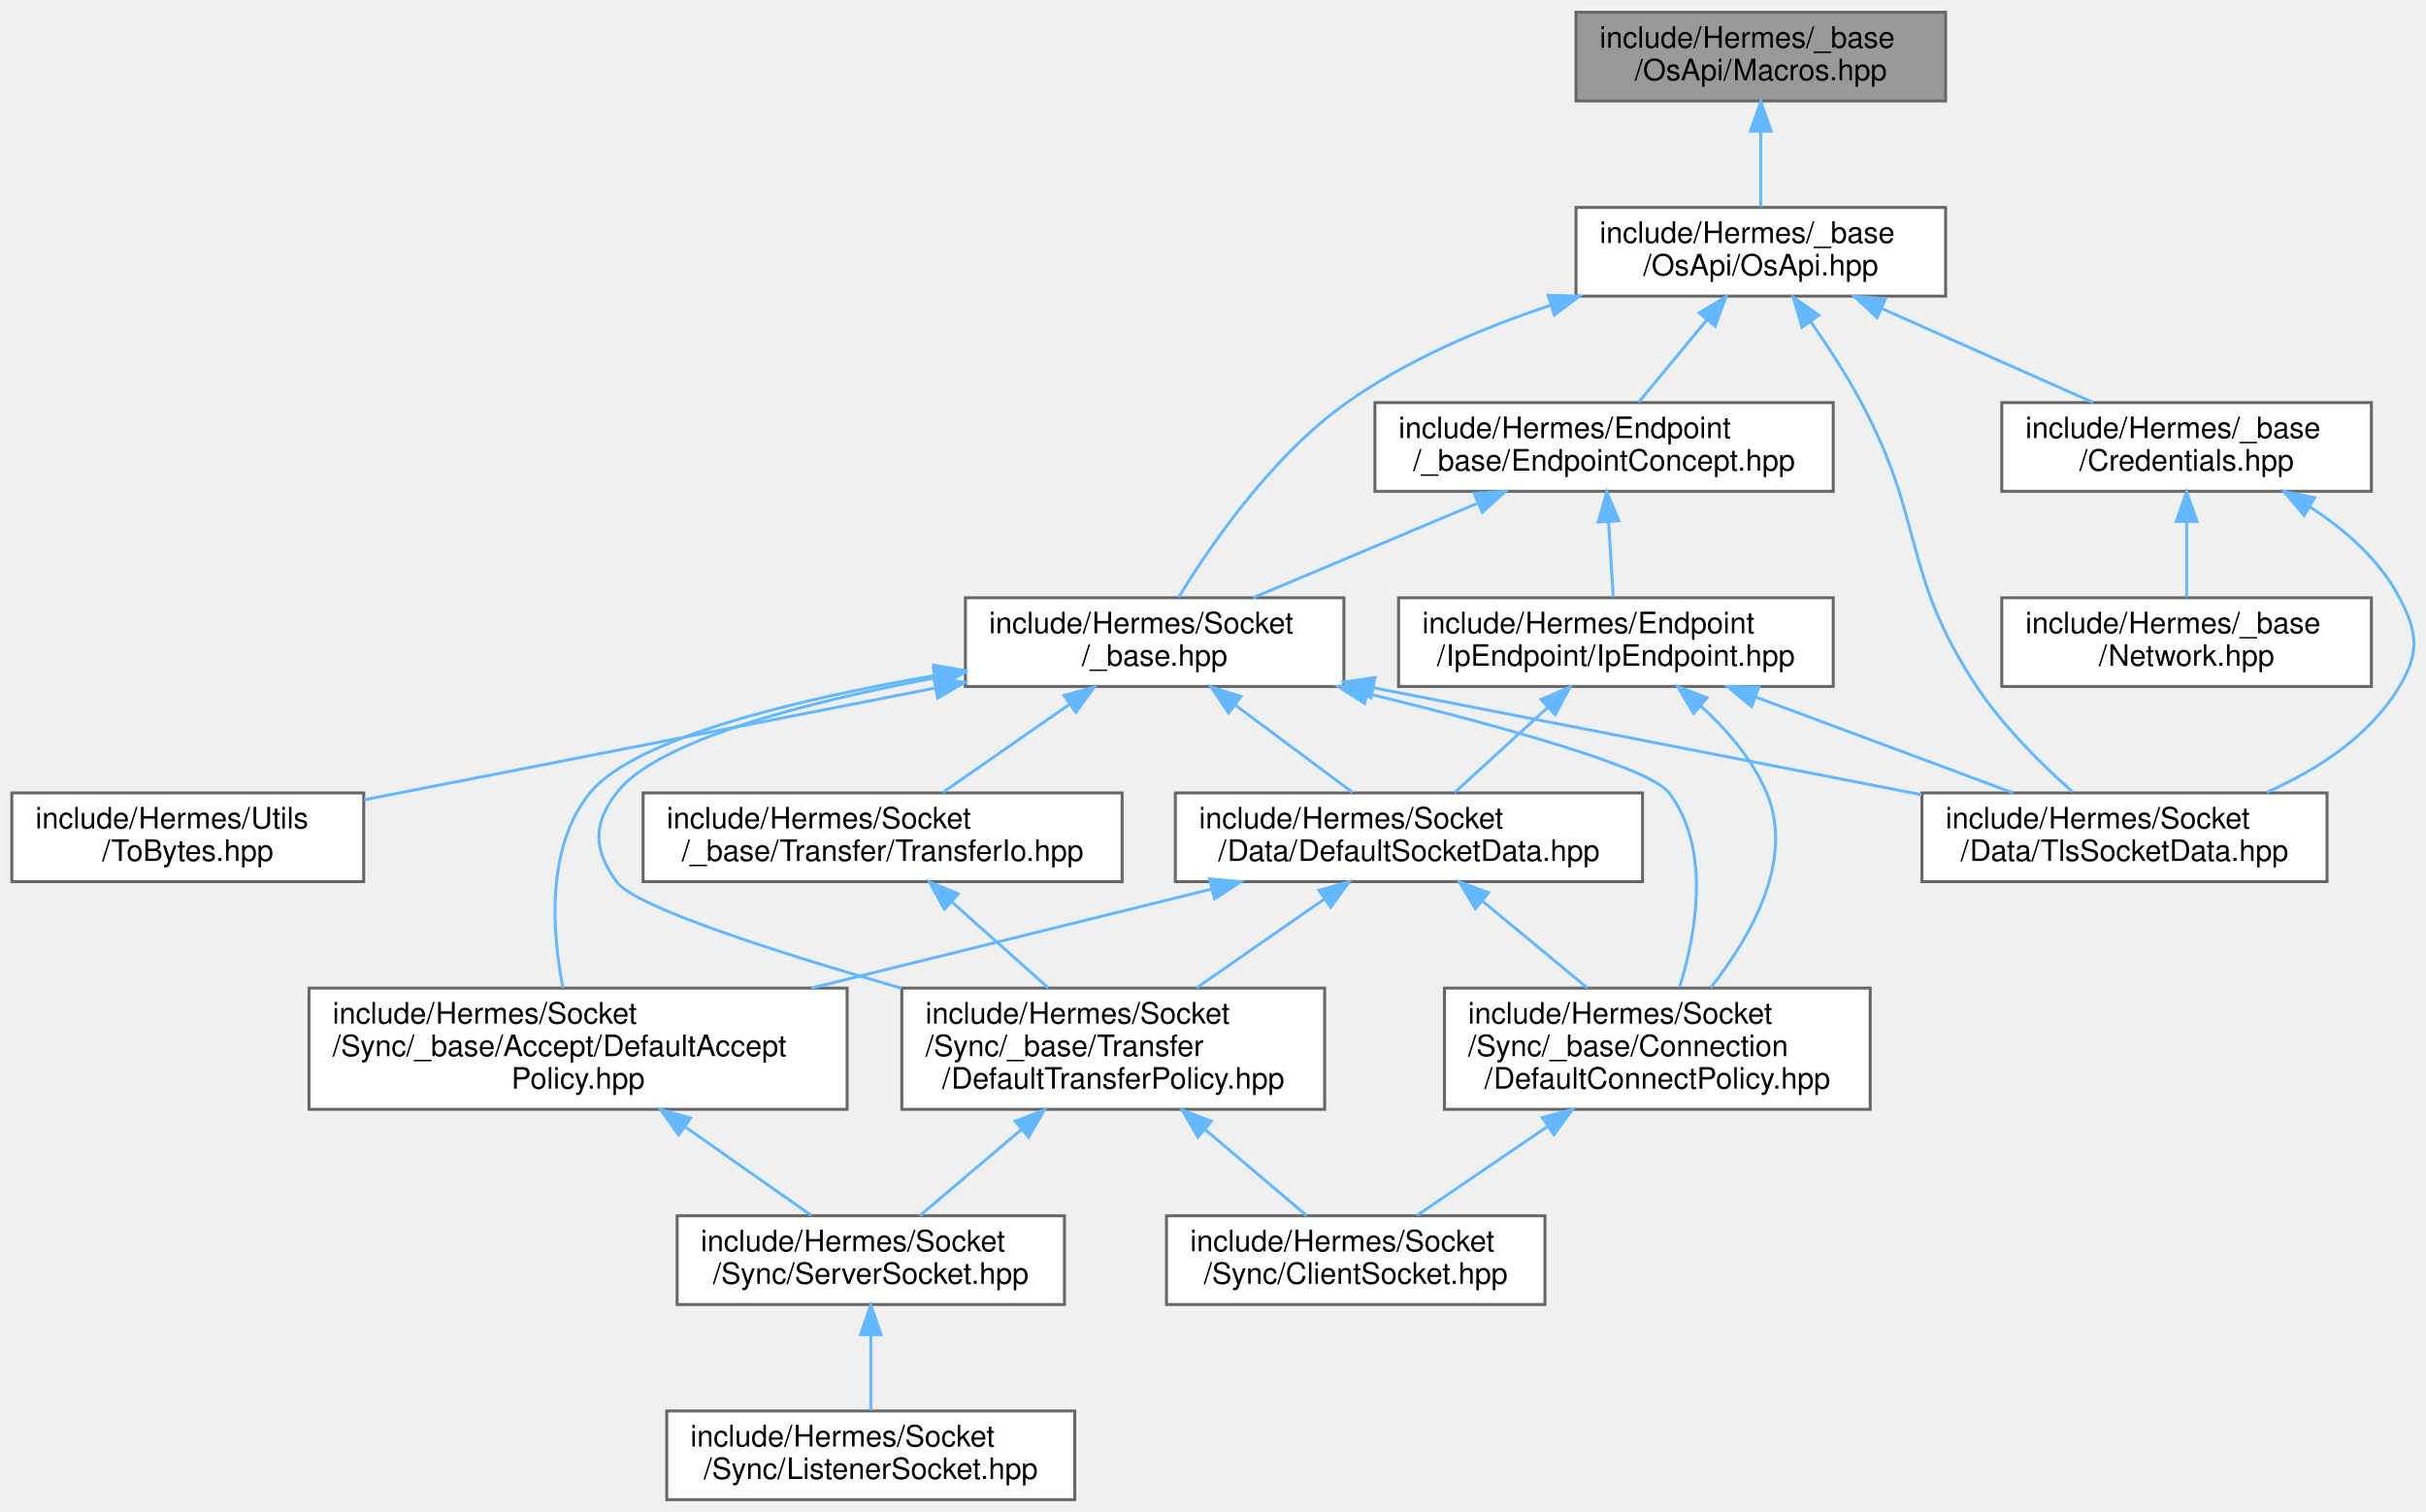
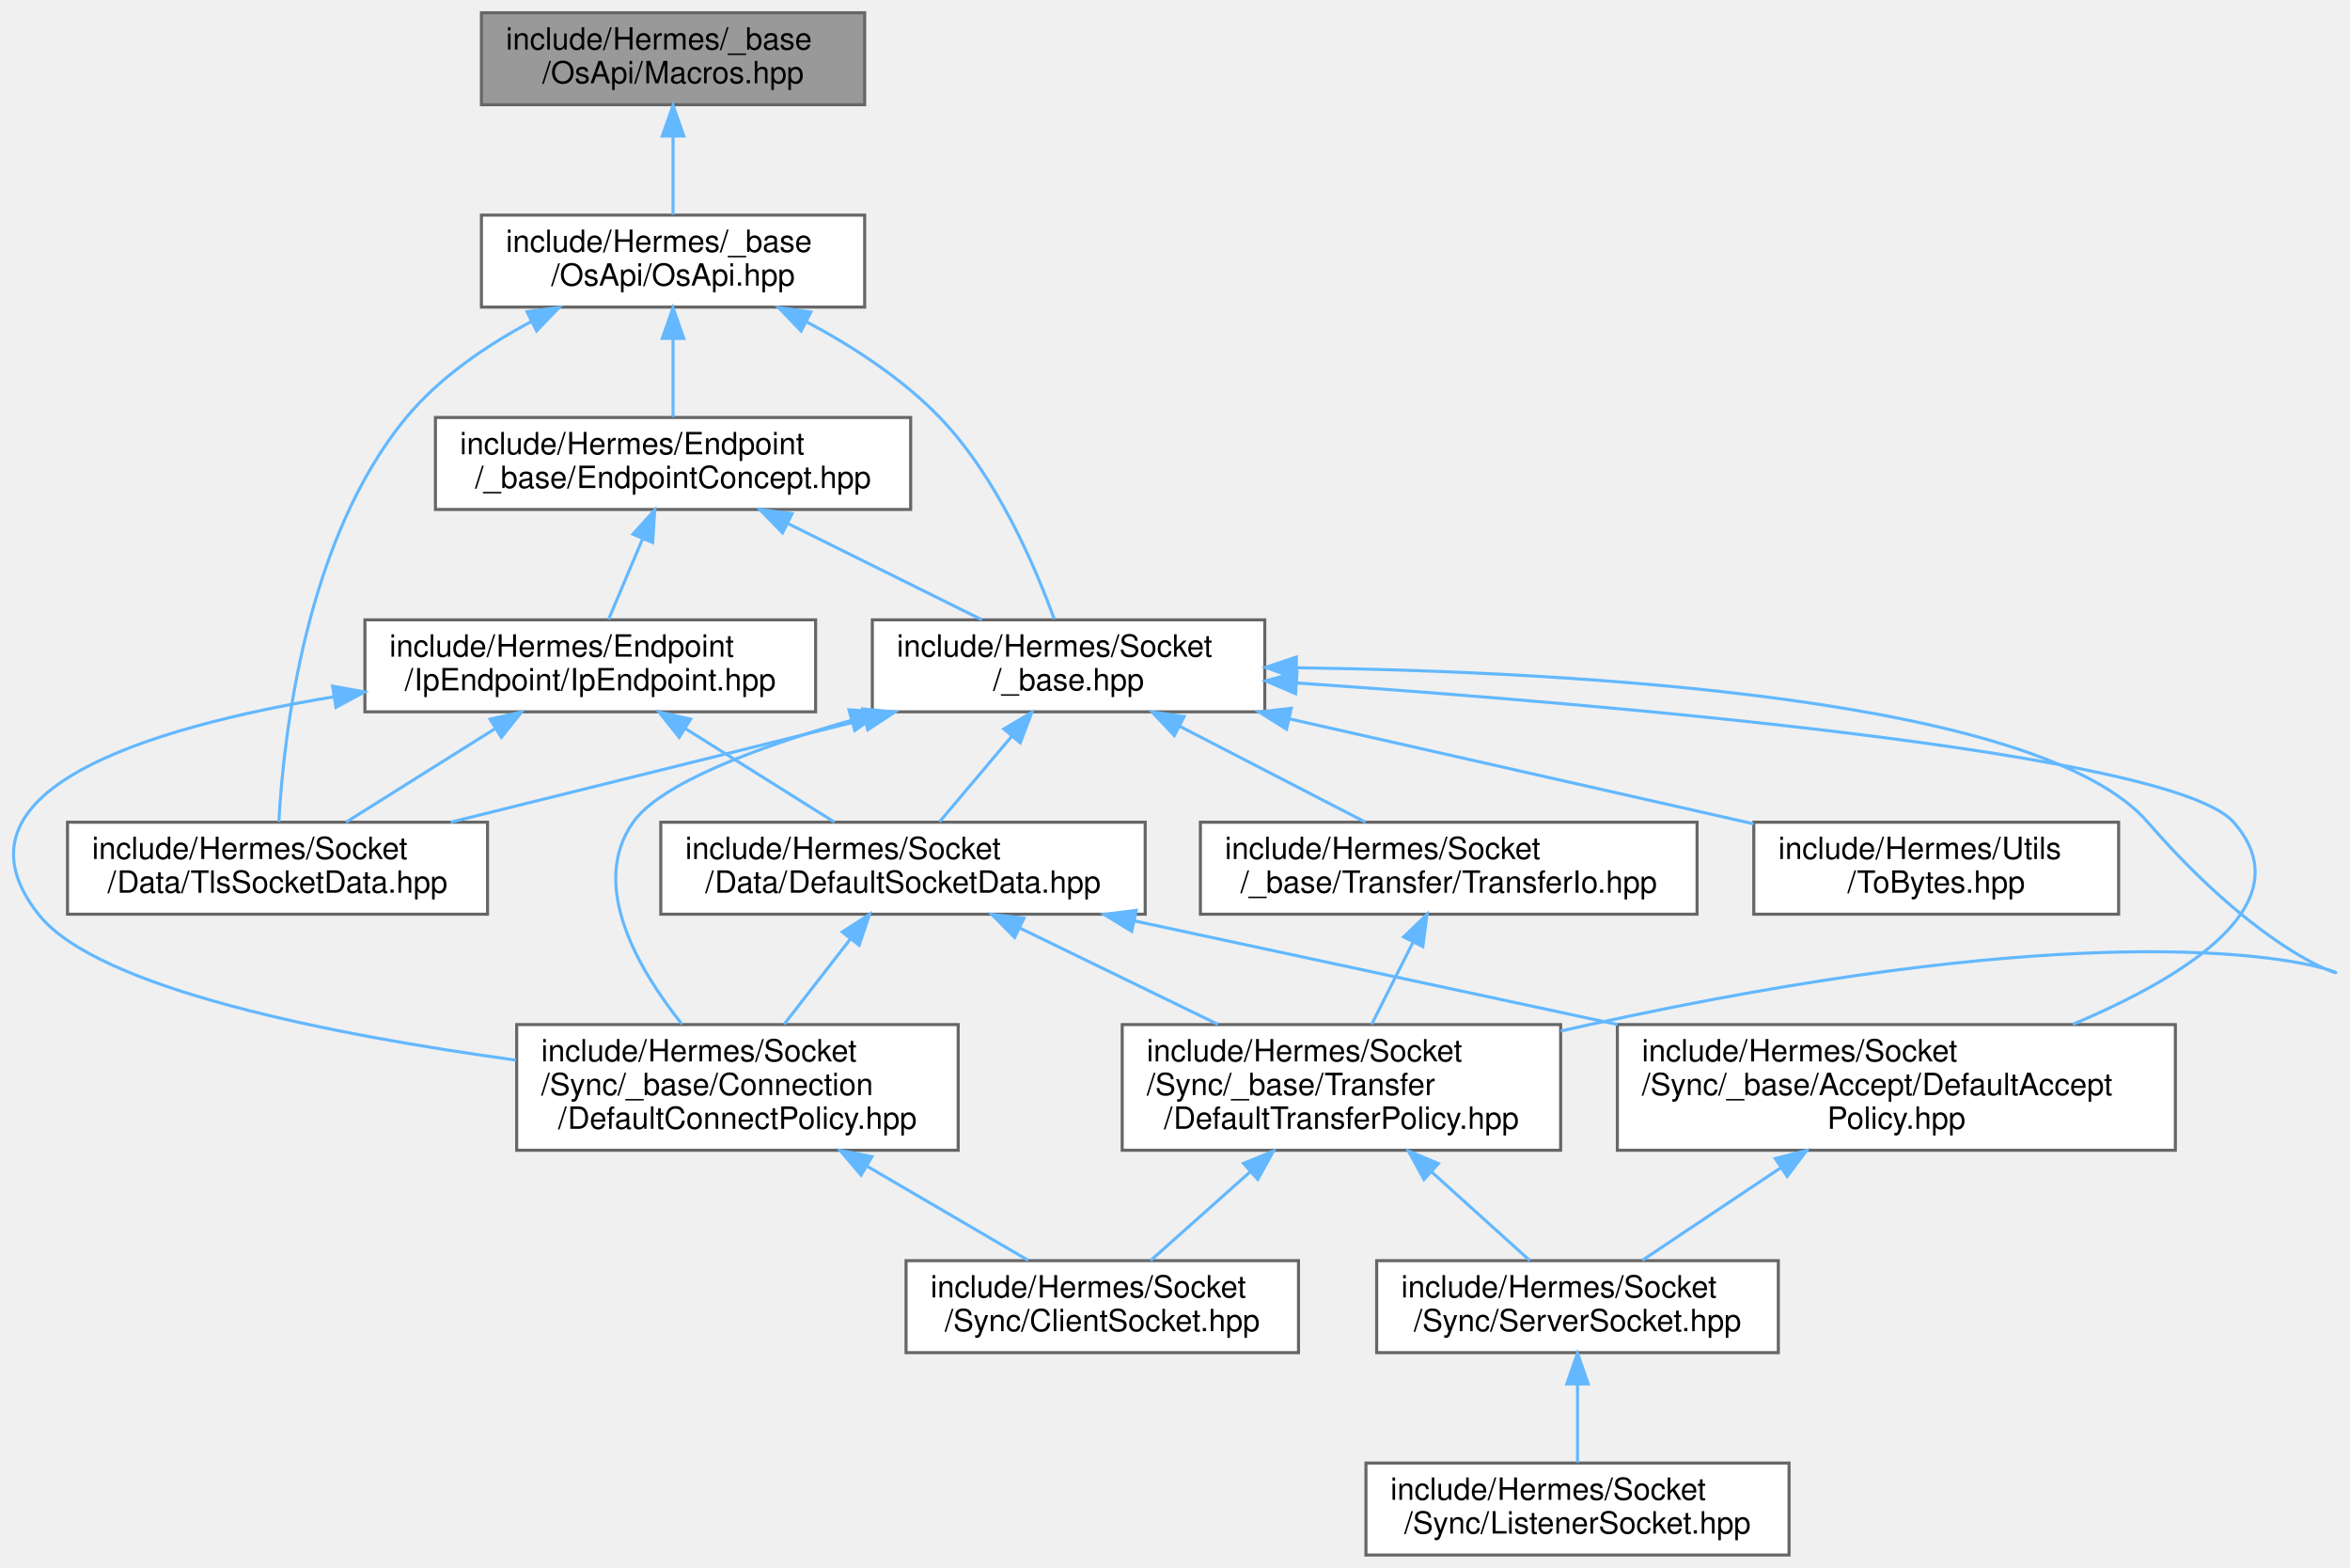
- <svg xmlns="http://www.w3.org/2000/svg" xmlns:xlink="http://www.w3.org/1999/xlink" width="820pt" height="511pt" viewBox="0.00 0.00 820.47 511.00">
+ <svg xmlns="http://www.w3.org/2000/svg" xmlns:xlink="http://www.w3.org/1999/xlink" width="766pt" height="511pt" viewBox="0.00 0.00 766.48 511.00">
  <g id="graph0" class="graph" transform="scale(1 1) rotate(0) translate(4 507)">
    <g id="Node000001" class="node">
      <g id="a_Node000001">
        <a xlink:title=" ">
-           <polygon fill="#999999" stroke="#666666" points="654,-503 529,-503 529,-473 654,-473 654,-503" />
-           <text text-anchor="start" x="537" y="-491" font-family="Helvetica,sans-Serif" font-size="10.00">include/Hermes/_base</text>
-           <text text-anchor="middle" x="591.5" y="-480" font-family="Helvetica,sans-Serif" font-size="10.00">/OsApi/Macros.hpp</text>
+           <polygon fill="#999999" stroke="#666666" points="278.02,-503 153.02,-503 153.02,-473 278.02,-473 278.02,-503" />
+           <text text-anchor="start" x="161.02" y="-491" font-family="Helvetica,sans-Serif" font-size="10.00">include/Hermes/_base</text>
+           <text text-anchor="middle" x="215.52" y="-480" font-family="Helvetica,sans-Serif" font-size="10.00">/OsApi/Macros.hpp</text>
        </a>
      </g>
    </g>
    <g id="Node000002" class="node">
      <g id="a_Node000002">
        <a xlink:href="_os_api_8hpp.html" target="_top" xlink:title=" ">
-           <polygon fill="white" stroke="#666666" points="654,-437 529,-437 529,-407 654,-407 654,-437" />
-           <text text-anchor="start" x="537" y="-425" font-family="Helvetica,sans-Serif" font-size="10.00">include/Hermes/_base</text>
-           <text text-anchor="middle" x="591.5" y="-414" font-family="Helvetica,sans-Serif" font-size="10.00">/OsApi/OsApi.hpp</text>
+           <polygon fill="white" stroke="#666666" points="278.02,-437 153.02,-437 153.02,-407 278.02,-407 278.02,-437" />
+           <text text-anchor="start" x="161.02" y="-425" font-family="Helvetica,sans-Serif" font-size="10.00">include/Hermes/_base</text>
+           <text text-anchor="middle" x="215.52" y="-414" font-family="Helvetica,sans-Serif" font-size="10.00">/OsApi/OsApi.hpp</text>
        </a>
      </g>
    </g>
    <g id="edge1_Node000001_Node000002" class="edge">
      <g id="a_edge1_Node000001_Node000002">
        <a xlink:title=" ">
-           <path fill="none" stroke="#63b8ff" d="M591.5,-462.54C591.5,-453.96 591.5,-444.61 591.5,-437.16" />
-           <polygon fill="#63b8ff" stroke="#63b8ff" points="588,-462.8 591.5,-472.8 595,-462.8 588,-462.8" />
+           <path fill="none" stroke="#63b8ff" d="M215.52,-462.54C215.52,-453.96 215.52,-444.61 215.52,-437.16" />
+           <polygon fill="#63b8ff" stroke="#63b8ff" points="212.02,-462.8 215.52,-472.8 219.02,-462.8 212.02,-462.8" />
        </a>
      </g>
    </g>
    <g id="Node000003" class="node">
      <g id="a_Node000003">
        <a xlink:href="_endpoint_concept_8hpp.html" target="_top" xlink:title=" ">
-           <polygon fill="white" stroke="#666666" points="616,-371 461,-371 461,-341 616,-341 616,-371" />
-           <text text-anchor="start" x="469" y="-359" font-family="Helvetica,sans-Serif" font-size="10.00">include/Hermes/Endpoint</text>
-           <text text-anchor="middle" x="538.5" y="-348" font-family="Helvetica,sans-Serif" font-size="10.00">/_base/EndpointConcept.hpp</text>
+           <polygon fill="white" stroke="#666666" points="293.02,-371 138.02,-371 138.02,-341 293.02,-341 293.02,-371" />
+           <text text-anchor="start" x="146.02" y="-359" font-family="Helvetica,sans-Serif" font-size="10.00">include/Hermes/Endpoint</text>
+           <text text-anchor="middle" x="215.52" y="-348" font-family="Helvetica,sans-Serif" font-size="10.00">/_base/EndpointConcept.hpp</text>
        </a>
      </g>
    </g>
    <g id="edge2_Node000002_Node000003" class="edge">
      <g id="a_edge2_Node000002_Node000003">
        <a xlink:title=" ">
-           <path fill="none" stroke="#63b8ff" d="M573.35,-399.09C565.7,-389.85 557.02,-379.36 550.23,-371.16" />
-           <polygon fill="#63b8ff" stroke="#63b8ff" points="570.66,-401.33 579.74,-406.8 576.06,-396.86 570.66,-401.33" />
+           <path fill="none" stroke="#63b8ff" d="M215.52,-396.54C215.52,-387.96 215.52,-378.61 215.52,-371.16" />
+           <polygon fill="#63b8ff" stroke="#63b8ff" points="212.02,-396.8 215.52,-406.8 219.02,-396.8 212.02,-396.8" />
        </a>
      </g>
    </g>
    <g id="Node000012" class="node">
      <g id="a_Node000012">
        <a xlink:href="_tls_socket_data_8hpp.html" target="_top" xlink:title=" ">
-           <polygon fill="white" stroke="#666666" points="783,-239 646,-239 646,-209 783,-209 783,-239" />
-           <text text-anchor="start" x="654" y="-227" font-family="Helvetica,sans-Serif" font-size="10.00">include/Hermes/Socket</text>
-           <text text-anchor="middle" x="714.5" y="-216" font-family="Helvetica,sans-Serif" font-size="10.00">/Data/TlsSocketData.hpp</text>
+           <polygon fill="white" stroke="#666666" points="155.02,-239 18.02,-239 18.02,-209 155.02,-209 155.02,-239" />
+           <text text-anchor="start" x="26.02" y="-227" font-family="Helvetica,sans-Serif" font-size="10.00">include/Hermes/Socket</text>
+           <text text-anchor="middle" x="86.52" y="-216" font-family="Helvetica,sans-Serif" font-size="10.00">/Data/TlsSocketData.hpp</text>
        </a>
      </g>
    </g>
    <g id="edge24_Node000002_Node000012" class="edge">
      <g id="a_edge24_Node000002_Node000012">
        <a xlink:title=" ">
-           <path fill="none" stroke="#63b8ff" d="M608.31,-398.47C614.16,-390.09 620.5,-380.34 625.5,-371 647.24,-330.4 639.04,-313.38 664.5,-275 673.46,-261.5 686.47,-248.62 696.98,-239.32" />
-           <polygon fill="#63b8ff" stroke="#63b8ff" points="605.44,-396.47 602.47,-406.64 611.13,-400.54 605.44,-396.47" />
+           <path fill="none" stroke="#63b8ff" d="M169.34,-402.32C154.64,-394.49 139.39,-384.1 128.52,-371 95.7,-331.41 88.51,-267.42 86.95,-239.17" />
+           <polygon fill="#63b8ff" stroke="#63b8ff" points="167.87,-405.5 178.37,-406.87 171.02,-399.25 167.87,-405.5" />
        </a>
      </g>
    </g>
    <g id="Node000013" class="node">
      <g id="a_Node000013">
        <a xlink:href="__base_8hpp.html" target="_top" xlink:title=" ">
-           <polygon fill="white" stroke="#666666" points="450.5,-305 322.5,-305 322.5,-275 450.5,-275 450.5,-305" />
-           <text text-anchor="start" x="330.5" y="-293" font-family="Helvetica,sans-Serif" font-size="10.00">include/Hermes/Socket</text>
-           <text text-anchor="middle" x="386.5" y="-282" font-family="Helvetica,sans-Serif" font-size="10.00">/_base.hpp</text>
+           <polygon fill="white" stroke="#666666" points="408.52,-305 280.52,-305 280.52,-275 408.52,-275 408.52,-305" />
+           <text text-anchor="start" x="288.52" y="-293" font-family="Helvetica,sans-Serif" font-size="10.00">include/Hermes/Socket</text>
+           <text text-anchor="middle" x="344.52" y="-282" font-family="Helvetica,sans-Serif" font-size="10.00">/_base.hpp</text>
        </a>
      </g>
    </g>
    <g id="edge25_Node000002_Node000013" class="edge">
      <g id="a_edge25_Node000002_Node000013">
        <a xlink:title=" ">
-           <path fill="none" stroke="#63b8ff" d="M520.31,-403.86C497.05,-396.17 471.96,-385.48 451.5,-371 426.23,-353.12 405.43,-322.87 394.6,-305.14" />
-           <polygon fill="#63b8ff" stroke="#63b8ff" points="519.56,-407.29 530.15,-406.97 521.67,-400.62 519.56,-407.29" />
-         </a>
-       </g>
-     </g>
-     <g id="Node000016" class="node">
-       <g id="a_Node000016">
-         <a xlink:href="_credentials_8hpp.html" target="_top" xlink:title=" ">
-           <polygon fill="white" stroke="#666666" points="798,-371 673,-371 673,-341 798,-341 798,-371" />
-           <text text-anchor="start" x="681" y="-359" font-family="Helvetica,sans-Serif" font-size="10.00">include/Hermes/_base</text>
-           <text text-anchor="middle" x="735.5" y="-348" font-family="Helvetica,sans-Serif" font-size="10.00">/Credentials.hpp</text>
-         </a>
-       </g>
-     </g>
-     <g id="edge26_Node000002_Node000016" class="edge">
-       <g id="a_edge26_Node000002_Node000016">
-         <a xlink:title=" ">
-           <path fill="none" stroke="#63b8ff" d="M632.49,-402.78C655.19,-392.69 682.98,-380.34 703.97,-371.01" />
-           <polygon fill="#63b8ff" stroke="#63b8ff" points="630.82,-399.7 623.1,-406.95 633.66,-406.09 630.82,-399.7" />
+           <path fill="none" stroke="#63b8ff" d="M259.15,-402.16C274.2,-394.14 290.32,-383.68 302.52,-371 321.13,-351.67 333.62,-322.47 339.86,-305.21" />
+           <polygon fill="#63b8ff" stroke="#63b8ff" points="257.29,-399.18 249.97,-406.83 260.47,-405.41 257.29,-399.18" />
        </a>
      </g>
    </g>
    <g id="Node000004" class="node">
      <g id="a_Node000004">
        <a xlink:href="_ip_endpoint_8hpp.html" target="_top" xlink:title=" ">
-           <polygon fill="white" stroke="#666666" points="616,-305 469,-305 469,-275 616,-275 616,-305" />
-           <text text-anchor="start" x="477" y="-293" font-family="Helvetica,sans-Serif" font-size="10.00">include/Hermes/Endpoint</text>
-           <text text-anchor="middle" x="542.5" y="-282" font-family="Helvetica,sans-Serif" font-size="10.00">/IpEndpoint/IpEndpoint.hpp</text>
+           <polygon fill="white" stroke="#666666" points="262.02,-305 115.02,-305 115.02,-275 262.02,-275 262.02,-305" />
+           <text text-anchor="start" x="123.02" y="-293" font-family="Helvetica,sans-Serif" font-size="10.00">include/Hermes/Endpoint</text>
+           <text text-anchor="middle" x="188.52" y="-282" font-family="Helvetica,sans-Serif" font-size="10.00">/IpEndpoint/IpEndpoint.hpp</text>
        </a>
      </g>
    </g>
    <g id="edge3_Node000003_Node000004" class="edge">
      <g id="a_edge3_Node000003_Node000004">
        <a xlink:title=" ">
-           <path fill="none" stroke="#63b8ff" d="M540.03,-330.54C540.56,-321.96 541.15,-312.61 541.61,-305.16" />
-           <polygon fill="#63b8ff" stroke="#63b8ff" points="536.52,-330.6 539.39,-340.8 543.5,-331.03 536.52,-330.6" />
+           <path fill="none" stroke="#63b8ff" d="M205.57,-331.39C201.85,-322.59 197.75,-312.86 194.5,-305.16" />
+           <polygon fill="#63b8ff" stroke="#63b8ff" points="202.42,-332.94 209.53,-340.8 208.87,-330.22 202.42,-332.94" />
        </a>
      </g>
    </g>
    <g id="edge15_Node000003_Node000013" class="edge">
      <g id="a_edge15_Node000003_Node000013">
        <a xlink:title=" ">
-           <path fill="none" stroke="#63b8ff" d="M495.88,-337.05C471.8,-326.91 442.14,-314.43 419.78,-305.01" />
-           <polygon fill="#63b8ff" stroke="#63b8ff" points="494.57,-340.3 505.14,-340.95 497.28,-333.85 494.57,-340.3" />
+           <path fill="none" stroke="#63b8ff" d="M253.06,-336.38C273.24,-326.36 297.73,-314.22 316.28,-305.01" />
+           <polygon fill="#63b8ff" stroke="#63b8ff" points="251.24,-333.38 243.83,-340.95 254.35,-339.65 251.24,-333.38" />
        </a>
      </g>
    </g>
    <g id="Node000005" class="node">
      <g id="a_Node000005">
        <a xlink:href="_default_socket_data_8hpp.html" target="_top" xlink:title=" ">
-           <polygon fill="white" stroke="#666666" points="551.5,-239 393.5,-239 393.5,-209 551.5,-209 551.5,-239" />
-           <text text-anchor="start" x="401.5" y="-227" font-family="Helvetica,sans-Serif" font-size="10.00">include/Hermes/Socket</text>
-           <text text-anchor="middle" x="472.5" y="-216" font-family="Helvetica,sans-Serif" font-size="10.00">/Data/DefaultSocketData.hpp</text>
+           <polygon fill="white" stroke="#666666" points="369.52,-239 211.52,-239 211.52,-209 369.52,-209 369.52,-239" />
+           <text text-anchor="start" x="219.52" y="-227" font-family="Helvetica,sans-Serif" font-size="10.00">include/Hermes/Socket</text>
+           <text text-anchor="middle" x="290.52" y="-216" font-family="Helvetica,sans-Serif" font-size="10.00">/Data/DefaultSocketData.hpp</text>
        </a>
      </g>
    </g>
    <g id="edge4_Node000004_Node000005" class="edge">
      <g id="a_edge4_Node000004_Node000005">
        <a xlink:title=" ">
-           <path fill="none" stroke="#63b8ff" d="M519.45,-267.92C509.13,-258.49 497.23,-247.61 487.99,-239.16" />
-           <polygon fill="#63b8ff" stroke="#63b8ff" points="517.22,-270.63 526.96,-274.8 521.95,-265.47 517.22,-270.63" />
+           <path fill="none" stroke="#63b8ff" d="M219.73,-269.42C235.39,-259.6 253.99,-247.93 268.19,-239.01" />
+           <polygon fill="#63b8ff" stroke="#63b8ff" points="217.52,-266.68 210.91,-274.95 221.24,-272.6 217.52,-266.68" />
        </a>
      </g>
    </g>
    <g id="Node000009" class="node">
      <g id="a_Node000009">
        <a xlink:href="_default_connect_policy_8hpp.html" target="_top" xlink:title=" ">
-           <polygon fill="white" stroke="#666666" points="628.5,-173 484.5,-173 484.5,-132 628.5,-132 628.5,-173" />
-           <text text-anchor="start" x="492.5" y="-161" font-family="Helvetica,sans-Serif" font-size="10.00">include/Hermes/Socket</text>
-           <text text-anchor="start" x="492.5" y="-150" font-family="Helvetica,sans-Serif" font-size="10.00">/Sync/_base/Connection</text>
-           <text text-anchor="middle" x="556.5" y="-139" font-family="Helvetica,sans-Serif" font-size="10.00">/DefaultConnectPolicy.hpp</text>
+           <polygon fill="white" stroke="#666666" points="308.52,-173 164.52,-173 164.52,-132 308.52,-132 308.52,-173" />
+           <text text-anchor="start" x="172.52" y="-161" font-family="Helvetica,sans-Serif" font-size="10.00">include/Hermes/Socket</text>
+           <text text-anchor="start" x="172.52" y="-150" font-family="Helvetica,sans-Serif" font-size="10.00">/Sync/_base/Connection</text>
+           <text text-anchor="middle" x="236.52" y="-139" font-family="Helvetica,sans-Serif" font-size="10.00">/DefaultConnectPolicy.hpp</text>
        </a>
      </g>
    </g>
    <g id="edge14_Node000004_Node000009" class="edge">
      <g id="a_edge14_Node000004_Node000009">
        <a xlink:title=" ">
-           <path fill="none" stroke="#63b8ff" d="M571.15,-268.42C580.04,-260.36 588.75,-250.32 593.5,-239 603.02,-216.33 588.19,-190.44 574.57,-173.14" />
-           <polygon fill="#63b8ff" stroke="#63b8ff" points="568.77,-265.85 563.39,-274.97 573.29,-271.2 568.77,-265.85" />
+           <path fill="none" stroke="#63b8ff" d="M104.79,-279.89C43.78,-269.78 -23.1,-249.24 8.52,-209 27.72,-184.57 104.95,-169.56 164.27,-161.4" />
+           <polygon fill="#63b8ff" stroke="#63b8ff" points="104.49,-283.38 114.91,-281.48 105.57,-276.47 104.49,-283.38" />
        </a>
      </g>
    </g>
    <g id="edge13_Node000004_Node000012" class="edge">
      <g id="a_edge13_Node000004_Node000012">
        <a xlink:title=" ">
-           <path fill="none" stroke="#63b8ff" d="M589.65,-271.46C617.09,-261.25 651.21,-248.55 676.84,-239.01" />
-           <polygon fill="#63b8ff" stroke="#63b8ff" points="588.4,-268.19 580.25,-274.95 590.84,-274.75 588.4,-268.19" />
+           <path fill="none" stroke="#63b8ff" d="M157.32,-269.42C141.66,-259.6 123.06,-247.93 108.86,-239.01" />
+           <polygon fill="#63b8ff" stroke="#63b8ff" points="155.81,-272.6 166.14,-274.95 159.53,-266.68 155.81,-272.6" />
        </a>
      </g>
    </g>
    <g id="Node000006" class="node">
      <g id="a_Node000006">
        <a xlink:href="_default_accept_policy_8hpp.html" target="_top" xlink:title=" ">
-           <polygon fill="white" stroke="#666666" points="282.5,-173 100.5,-173 100.5,-132 282.5,-132 282.5,-173" />
-           <text text-anchor="start" x="108.5" y="-161" font-family="Helvetica,sans-Serif" font-size="10.00">include/Hermes/Socket</text>
-           <text text-anchor="start" x="108.5" y="-150" font-family="Helvetica,sans-Serif" font-size="10.00">/Sync/_base/Accept/DefaultAccept</text>
-           <text text-anchor="middle" x="191.5" y="-139" font-family="Helvetica,sans-Serif" font-size="10.00">Policy.hpp</text>
+           <polygon fill="white" stroke="#666666" points="705.52,-173 523.52,-173 523.52,-132 705.52,-132 705.52,-173" />
+           <text text-anchor="start" x="531.52" y="-161" font-family="Helvetica,sans-Serif" font-size="10.00">include/Hermes/Socket</text>
+           <text text-anchor="start" x="531.52" y="-150" font-family="Helvetica,sans-Serif" font-size="10.00">/Sync/_base/Accept/DefaultAccept</text>
+           <text text-anchor="middle" x="614.52" y="-139" font-family="Helvetica,sans-Serif" font-size="10.00">Policy.hpp</text>
        </a>
      </g>
    </g>
    <g id="edge5_Node000005_Node000006" class="edge">
      <g id="a_edge5_Node000005_Node000006">
        <a xlink:title=" ">
-           <path fill="none" stroke="#63b8ff" d="M405.83,-206.51C365.2,-196.46 313.05,-183.56 270.37,-173.01" />
-           <polygon fill="#63b8ff" stroke="#63b8ff" points="405.09,-209.93 415.64,-208.94 406.77,-203.14 405.09,-209.93" />
+           <path fill="none" stroke="#63b8ff" d="M365.91,-206.83C412.98,-196.73 473.85,-183.68 523.58,-173.01" />
+           <polygon fill="#63b8ff" stroke="#63b8ff" points="365.13,-203.42 356.09,-208.94 366.6,-210.26 365.13,-203.42" />
        </a>
      </g>
    </g>
    <g id="edge8_Node000005_Node000009" class="edge">
      <g id="a_edge8_Node000005_Node000009">
        <a xlink:title=" ">
-           <path fill="none" stroke="#63b8ff" d="M497.27,-202.5C508.51,-193.21 521.74,-182.26 532.84,-173.07" />
-           <polygon fill="#63b8ff" stroke="#63b8ff" points="494.97,-199.86 489.5,-208.94 499.43,-205.26 494.97,-199.86" />
+           <path fill="none" stroke="#63b8ff" d="M273.32,-200.86C266.39,-191.94 258.45,-181.72 251.73,-173.07" />
+           <polygon fill="#63b8ff" stroke="#63b8ff" points="270.7,-203.19 279.6,-208.94 276.22,-198.89 270.7,-203.19" />
        </a>
      </g>
    </g>
    <g id="Node000011" class="node">
      <g id="a_Node000011">
        <a xlink:href="_default_transfer_policy_8hpp.html" target="_top" xlink:title=" ">
-           <polygon fill="white" stroke="#666666" points="444,-173 301,-173 301,-132 444,-132 444,-173" />
-           <text text-anchor="start" x="309" y="-161" font-family="Helvetica,sans-Serif" font-size="10.00">include/Hermes/Socket</text>
-           <text text-anchor="start" x="309" y="-150" font-family="Helvetica,sans-Serif" font-size="10.00">/Sync/_base/Transfer</text>
-           <text text-anchor="middle" x="372.5" y="-139" font-family="Helvetica,sans-Serif" font-size="10.00">/DefaultTransferPolicy.hpp</text>
+           <polygon fill="white" stroke="#666666" points="505.02,-173 362.02,-173 362.02,-132 505.02,-132 505.02,-173" />
+           <text text-anchor="start" x="370.02" y="-161" font-family="Helvetica,sans-Serif" font-size="10.00">include/Hermes/Socket</text>
+           <text text-anchor="start" x="370.02" y="-150" font-family="Helvetica,sans-Serif" font-size="10.00">/Sync/_base/Transfer</text>
+           <text text-anchor="middle" x="433.52" y="-139" font-family="Helvetica,sans-Serif" font-size="10.00">/DefaultTransferPolicy.hpp</text>
        </a>
      </g>
    </g>
    <g id="edge10_Node000005_Node000011" class="edge">
      <g id="a_edge10_Node000005_Node000011">
        <a xlink:title=" ">
-           <path fill="none" stroke="#63b8ff" d="M443.79,-203.04C430.24,-193.63 414.14,-182.44 400.66,-173.07" />
-           <polygon fill="#63b8ff" stroke="#63b8ff" points="442.05,-206.1 452.26,-208.94 446.05,-200.35 442.05,-206.1" />
+           <path fill="none" stroke="#63b8ff" d="M328.57,-204.51C348.53,-194.81 372.97,-182.93 393.25,-173.07" />
+           <polygon fill="#63b8ff" stroke="#63b8ff" points="326.93,-201.42 319.46,-208.94 329.99,-207.71 326.93,-201.42" />
        </a>
      </g>
    </g>
    <g id="Node000007" class="node">
      <g id="a_Node000007">
        <a xlink:href="_server_socket_8hpp.html" target="_top" xlink:title=" ">
-           <polygon fill="white" stroke="#666666" points="356,-96 225,-96 225,-66 356,-66 356,-96" />
-           <text text-anchor="start" x="233" y="-84" font-family="Helvetica,sans-Serif" font-size="10.00">include/Hermes/Socket</text>
-           <text text-anchor="middle" x="290.5" y="-73" font-family="Helvetica,sans-Serif" font-size="10.00">/Sync/ServerSocket.hpp</text>
+           <polygon fill="white" stroke="#666666" points="576.02,-96 445.02,-96 445.02,-66 576.02,-66 576.02,-96" />
+           <text text-anchor="start" x="453.02" y="-84" font-family="Helvetica,sans-Serif" font-size="10.00">include/Hermes/Socket</text>
+           <text text-anchor="middle" x="510.52" y="-73" font-family="Helvetica,sans-Serif" font-size="10.00">/Sync/ServerSocket.hpp</text>
        </a>
      </g>
    </g>
    <g id="edge6_Node000006_Node000007" class="edge">
      <g id="a_edge6_Node000006_Node000007">
        <a xlink:title=" ">
-           <path fill="none" stroke="#63b8ff" d="M227.61,-126.15C242.04,-116.02 258.11,-104.74 270.4,-96.11" />
-           <polygon fill="#63b8ff" stroke="#63b8ff" points="225.51,-123.35 219.34,-131.96 229.54,-129.07 225.51,-123.35" />
+           <path fill="none" stroke="#63b8ff" d="M576.59,-126.15C561.43,-116.02 544.55,-104.74 531.64,-96.11" />
+           <polygon fill="#63b8ff" stroke="#63b8ff" points="575.02,-129.31 585.28,-131.96 578.91,-123.49 575.02,-129.31" />
        </a>
      </g>
    </g>
    <g id="Node000008" class="node">
      <g id="a_Node000008">
        <a xlink:href="_listener_socket_8hpp.html" target="_top" xlink:title=" ">
-           <polygon fill="white" stroke="#666666" points="359.5,-30 221.5,-30 221.5,0 359.5,0 359.5,-30" />
-           <text text-anchor="start" x="229.5" y="-18" font-family="Helvetica,sans-Serif" font-size="10.00">include/Hermes/Socket</text>
-           <text text-anchor="middle" x="290.5" y="-7" font-family="Helvetica,sans-Serif" font-size="10.00">/Sync/ListenerSocket.hpp</text>
+           <polygon fill="white" stroke="#666666" points="579.52,-30 441.52,-30 441.52,0 579.52,0 579.52,-30" />
+           <text text-anchor="start" x="449.52" y="-18" font-family="Helvetica,sans-Serif" font-size="10.00">include/Hermes/Socket</text>
+           <text text-anchor="middle" x="510.52" y="-7" font-family="Helvetica,sans-Serif" font-size="10.00">/Sync/ListenerSocket.hpp</text>
        </a>
      </g>
    </g>
    <g id="edge7_Node000007_Node000008" class="edge">
      <g id="a_edge7_Node000007_Node000008">
        <a xlink:title=" ">
-           <path fill="none" stroke="#63b8ff" d="M290.5,-55.54C290.5,-46.96 290.5,-37.61 290.5,-30.16" />
-           <polygon fill="#63b8ff" stroke="#63b8ff" points="287,-55.8 290.5,-65.8 294,-55.8 287,-55.8" />
+           <path fill="none" stroke="#63b8ff" d="M510.52,-55.54C510.52,-46.96 510.52,-37.61 510.52,-30.16" />
+           <polygon fill="#63b8ff" stroke="#63b8ff" points="507.02,-55.8 510.52,-65.8 514.02,-55.8 507.02,-55.8" />
        </a>
      </g>
    </g>
    <g id="Node000010" class="node">
      <g id="a_Node000010">
        <a xlink:href="_client_socket_8hpp.html" target="_top" xlink:title=" ">
-           <polygon fill="white" stroke="#666666" points="518.5,-96 390.5,-96 390.5,-66 518.5,-66 518.5,-96" />
-           <text text-anchor="start" x="398.5" y="-84" font-family="Helvetica,sans-Serif" font-size="10.00">include/Hermes/Socket</text>
-           <text text-anchor="middle" x="454.5" y="-73" font-family="Helvetica,sans-Serif" font-size="10.00">/Sync/ClientSocket.hpp</text>
+           <polygon fill="white" stroke="#666666" points="419.52,-96 291.52,-96 291.52,-66 419.52,-66 419.52,-96" />
+           <text text-anchor="start" x="299.52" y="-84" font-family="Helvetica,sans-Serif" font-size="10.00">include/Hermes/Socket</text>
+           <text text-anchor="middle" x="355.52" y="-73" font-family="Helvetica,sans-Serif" font-size="10.00">/Sync/ClientSocket.hpp</text>
        </a>
      </g>
    </g>
    <g id="edge9_Node000009_Node000010" class="edge">
      <g id="a_edge9_Node000009_Node000010">
        <a xlink:title=" ">
-           <path fill="none" stroke="#63b8ff" d="M519.3,-126.15C504.43,-116.02 487.87,-104.74 475.21,-96.11" />
-           <polygon fill="#63b8ff" stroke="#63b8ff" points="517.58,-129.22 527.82,-131.96 521.52,-123.43 517.58,-129.22" />
+           <path fill="none" stroke="#63b8ff" d="M278.95,-126.72C296.55,-116.44 316.32,-104.9 331.36,-96.11" />
+           <polygon fill="#63b8ff" stroke="#63b8ff" points="276.86,-123.89 269.99,-131.96 280.39,-129.93 276.86,-123.89" />
        </a>
      </g>
    </g>
    <g id="edge12_Node000011_Node000007" class="edge">
      <g id="a_edge12_Node000011_Node000007">
        <a xlink:title=" ">
-           <path fill="none" stroke="#63b8ff" d="M341.38,-125.12C329.71,-115.23 316.91,-104.38 307.06,-96.04" />
-           <polygon fill="#63b8ff" stroke="#63b8ff" points="339.33,-127.97 349.22,-131.77 343.86,-122.63 339.33,-127.97" />
+           <path fill="none" stroke="#63b8ff" d="M463.07,-124.83C473.94,-115.02 485.82,-104.3 494.97,-96.04" />
+           <polygon fill="#63b8ff" stroke="#63b8ff" points="460.46,-122.47 455.38,-131.77 465.15,-127.67 460.46,-122.47" />
        </a>
      </g>
    </g>
    <g id="edge11_Node000011_Node000010" class="edge">
      <g id="a_edge11_Node000011_Node000010">
        <a xlink:title=" ">
-           <path fill="none" stroke="#63b8ff" d="M403.62,-125.12C415.29,-115.23 428.09,-104.38 437.94,-96.04" />
-           <polygon fill="#63b8ff" stroke="#63b8ff" points="401.14,-122.63 395.78,-131.77 405.67,-127.97 401.14,-122.63" />
+           <path fill="none" stroke="#63b8ff" d="M403.6,-124.83C392.59,-115.02 380.55,-104.3 371.28,-96.04" />
+           <polygon fill="#63b8ff" stroke="#63b8ff" points="401.59,-127.73 411.38,-131.77 406.24,-122.5 401.59,-127.73" />
        </a>
      </g>
    </g>
    <g id="edge16_Node000013_Node000005" class="edge">
      <g id="a_edge16_Node000013_Node000005">
        <a xlink:title=" ">
-           <path fill="none" stroke="#63b8ff" d="M413.71,-268.75C426.64,-259.13 441.79,-247.86 453.47,-239.16" />
-           <polygon fill="#63b8ff" stroke="#63b8ff" points="411.52,-266.02 405.59,-274.8 415.7,-271.63 411.52,-266.02" />
+           <path fill="none" stroke="#63b8ff" d="M326.04,-267.09C318.24,-257.85 309.39,-247.36 302.47,-239.16" />
+           <polygon fill="#63b8ff" stroke="#63b8ff" points="323.42,-269.41 332.54,-274.8 328.77,-264.9 323.42,-269.41" />
        </a>
      </g>
    </g>
    <g id="edge18_Node000013_Node000006" class="edge">
      <g id="a_edge18_Node000013_Node000006">
        <a xlink:title=" ">
-           <path fill="none" stroke="#63b8ff" d="M312.31,-278.75C265.23,-270.59 210.45,-257.46 195.5,-239 180.63,-220.64 182.69,-192.1 186.38,-173.12" />
-           <polygon fill="#63b8ff" stroke="#63b8ff" points="311.78,-282.21 322.22,-280.42 312.94,-275.31 311.78,-282.21" />
+           <path fill="none" stroke="#63b8ff" d="M419.04,-284.41C523.95,-277.17 704.73,-261.57 724.52,-239 747.57,-212.72 709.55,-188.87 672.06,-173.08" />
+           <polygon fill="#63b8ff" stroke="#63b8ff" points="418.56,-280.93 408.82,-285.1 419.03,-287.92 418.56,-280.93" />
        </a>
      </g>
    </g>
    <g id="edge19_Node000013_Node000009" class="edge">
      <g id="a_edge19_Node000013_Node000009">
        <a xlink:title=" ">
-           <path fill="none" stroke="#63b8ff" d="M458.38,-272.64C503.33,-261.68 553.94,-247.71 560.5,-239 574.62,-220.25 569.79,-192.07 564.02,-173.25" />
-           <polygon fill="#63b8ff" stroke="#63b8ff" points="457.49,-269.25 448.59,-275 459.13,-276.06 457.49,-269.25" />
+           <path fill="none" stroke="#63b8ff" d="M273.5,-272.2C242.65,-263.32 211.48,-251.66 202.52,-239 188.12,-218.66 203.9,-191.36 218.42,-173.14" />
+           <polygon fill="#63b8ff" stroke="#63b8ff" points="272.91,-275.66 283.48,-274.98 274.79,-268.92 272.91,-275.66" />
        </a>
      </g>
    </g>
    <g id="edge20_Node000013_Node000011" class="edge">
      <g id="a_edge20_Node000013_Node000011">
        <a xlink:title=" ">
-           <path fill="none" stroke="#63b8ff" d="M312.21,-277.89C267.99,-269.58 217.94,-256.63 204.5,-239 196.42,-228.4 196.69,-219.81 204.5,-209 210.64,-200.5 258,-185.29 300.87,-172.94" />
-           <polygon fill="#63b8ff" stroke="#63b8ff" points="311.66,-281.34 322.12,-279.69 312.91,-274.46 311.66,-281.34" />
+           <path fill="none" stroke="#63b8ff" d="M418.93,-289.38C511.4,-288.08 661.33,-279.55 696.52,-239 786.47,-135.37 815.03,-238.86 514.52,-173 511.42,-172.32 508.24,-171.61 505.04,-170.89" />
+           <polygon fill="#63b8ff" stroke="#63b8ff" points="418.75,-285.88 408.79,-289.5 418.83,-292.88 418.75,-285.88" />
        </a>
      </g>
    </g>
    <g id="edge17_Node000013_Node000012" class="edge">
      <g id="a_edge17_Node000013_Node000012">
        <a xlink:title=" ">
-           <path fill="none" stroke="#63b8ff" d="M460.65,-274.53C516.2,-263.69 591.65,-248.97 645.83,-238.4" />
-           <polygon fill="#63b8ff" stroke="#63b8ff" points="459.66,-271.16 450.52,-276.51 461.01,-278.03 459.66,-271.16" />
+           <path fill="none" stroke="#63b8ff" d="M278.08,-272.52C236.23,-262.14 182.8,-248.88 143.01,-239.01" />
+           <polygon fill="#63b8ff" stroke="#63b8ff" points="277.36,-275.94 287.9,-274.95 279.04,-269.15 277.36,-275.94" />
        </a>
      </g>
    </g>
    <g id="Node000014" class="node">
      <g id="a_Node000014">
        <a xlink:href="_transfer_io_8hpp.html" target="_top" xlink:title=" ">
-           <polygon fill="white" stroke="#666666" points="375.5,-239 213.5,-239 213.5,-209 375.5,-209 375.5,-239" />
-           <text text-anchor="start" x="221.5" y="-227" font-family="Helvetica,sans-Serif" font-size="10.00">include/Hermes/Socket</text>
-           <text text-anchor="middle" x="294.5" y="-216" font-family="Helvetica,sans-Serif" font-size="10.00">/_base/Transfer/TransferIo.hpp</text>
+           <polygon fill="white" stroke="#666666" points="549.52,-239 387.52,-239 387.52,-209 549.52,-209 549.52,-239" />
+           <text text-anchor="start" x="395.52" y="-227" font-family="Helvetica,sans-Serif" font-size="10.00">include/Hermes/Socket</text>
+           <text text-anchor="middle" x="468.52" y="-216" font-family="Helvetica,sans-Serif" font-size="10.00">/_base/Transfer/TransferIo.hpp</text>
        </a>
      </g>
    </g>
    <g id="edge21_Node000013_Node000014" class="edge">
      <g id="a_edge21_Node000013_Node000014">
        <a xlink:title=" ">
-           <path fill="none" stroke="#63b8ff" d="M357.79,-269.03C343.87,-259.34 327.47,-247.94 314.86,-239.16" />
-           <polygon fill="#63b8ff" stroke="#63b8ff" points="355.87,-271.96 366.08,-274.8 359.87,-266.21 355.87,-271.96" />
+           <path fill="none" stroke="#63b8ff" d="M380.87,-270.24C400.22,-260.25 423.62,-248.18 441.38,-239.01" />
+           <polygon fill="#63b8ff" stroke="#63b8ff" points="379.02,-267.26 371.74,-274.95 382.23,-273.48 379.02,-267.26" />
        </a>
      </g>
    </g>
    <g id="Node000015" class="node">
      <g id="a_Node000015">
        <a xlink:href="_to_bytes_8hpp.html" target="_top" xlink:title=" ">
-           <polygon fill="white" stroke="#666666" points="119,-239 0,-239 0,-209 119,-209 119,-239" />
-           <text text-anchor="start" x="8" y="-227" font-family="Helvetica,sans-Serif" font-size="10.00">include/Hermes/Utils</text>
-           <text text-anchor="middle" x="59.5" y="-216" font-family="Helvetica,sans-Serif" font-size="10.00">/ToBytes.hpp</text>
+           <polygon fill="white" stroke="#666666" points="687.02,-239 568.02,-239 568.02,-209 687.02,-209 687.02,-239" />
+           <text text-anchor="start" x="576.02" y="-227" font-family="Helvetica,sans-Serif" font-size="10.00">include/Hermes/Utils</text>
+           <text text-anchor="middle" x="627.52" y="-216" font-family="Helvetica,sans-Serif" font-size="10.00">/ToBytes.hpp</text>
        </a>
      </g>
    </g>
    <g id="edge23_Node000013_Node000015" class="edge">
      <g id="a_edge23_Node000013_Node000015">
        <a xlink:title=" ">
-           <path fill="none" stroke="#63b8ff" d="M312.37,-274.49C253.93,-263.05 173.5,-247.31 119.16,-236.68" />
-           <polygon fill="#63b8ff" stroke="#63b8ff" points="311.8,-277.95 322.29,-276.43 313.14,-271.08 311.8,-277.95" />
+           <path fill="none" stroke="#63b8ff" d="M416.42,-272.74C463.31,-262.14 523.79,-248.46 567.99,-238.46" />
+           <polygon fill="#63b8ff" stroke="#63b8ff" points="415.61,-269.34 406.63,-274.95 417.16,-276.16 415.61,-269.34" />
        </a>
      </g>
    </g>
    <g id="edge22_Node000014_Node000011" class="edge">
      <g id="a_edge22_Node000014_Node000011">
        <a xlink:title=" ">
-           <path fill="none" stroke="#63b8ff" d="M317.81,-202.23C328.18,-192.99 340.32,-182.17 350.53,-173.07" />
-           <polygon fill="#63b8ff" stroke="#63b8ff" points="315.42,-199.67 310.28,-208.94 320.08,-204.9 315.42,-199.67" />
-         </a>
-       </g>
-     </g>
-     <g id="edge27_Node000016_Node000012" class="edge">
-       <g id="a_edge27_Node000016_Node000012">
-         <a xlink:title=" ">
-           <path fill="none" stroke="#63b8ff" d="M777.18,-335.74C789.17,-327.99 800.8,-317.8 807.5,-305 813.68,-293.19 814.34,-286.44 807.5,-275 797.53,-258.32 779.87,-246.88 762.6,-239.2" />
-           <polygon fill="#63b8ff" stroke="#63b8ff" points="775.24,-332.82 768.45,-340.95 778.83,-338.82 775.24,-332.82" />
-         </a>
-       </g>
-     </g>
-     <g id="Node000017" class="node">
-       <g id="a_Node000017">
-         <a xlink:href="_network_8hpp.html" target="_top" xlink:title=" ">
-           <polygon fill="white" stroke="#666666" points="798,-305 673,-305 673,-275 798,-275 798,-305" />
-           <text text-anchor="start" x="681" y="-293" font-family="Helvetica,sans-Serif" font-size="10.00">include/Hermes/_base</text>
-           <text text-anchor="middle" x="735.5" y="-282" font-family="Helvetica,sans-Serif" font-size="10.00">/Network.hpp</text>
-         </a>
-       </g>
-     </g>
-     <g id="edge28_Node000016_Node000017" class="edge">
-       <g id="a_edge28_Node000016_Node000017">
-         <a xlink:title=" ">
-           <path fill="none" stroke="#63b8ff" d="M735.5,-330.54C735.5,-321.96 735.5,-312.61 735.5,-305.16" />
-           <polygon fill="#63b8ff" stroke="#63b8ff" points="732,-330.8 735.5,-340.8 739,-330.8 732,-330.8" />
+           <path fill="none" stroke="#63b8ff" d="M456.82,-199.75C452.46,-191.1 447.56,-181.37 443.38,-173.07" />
+           <polygon fill="#63b8ff" stroke="#63b8ff" points="453.82,-201.58 461.44,-208.94 460.07,-198.43 453.82,-201.58" />
        </a>
      </g>
    </g>
  </g>
</svg>
